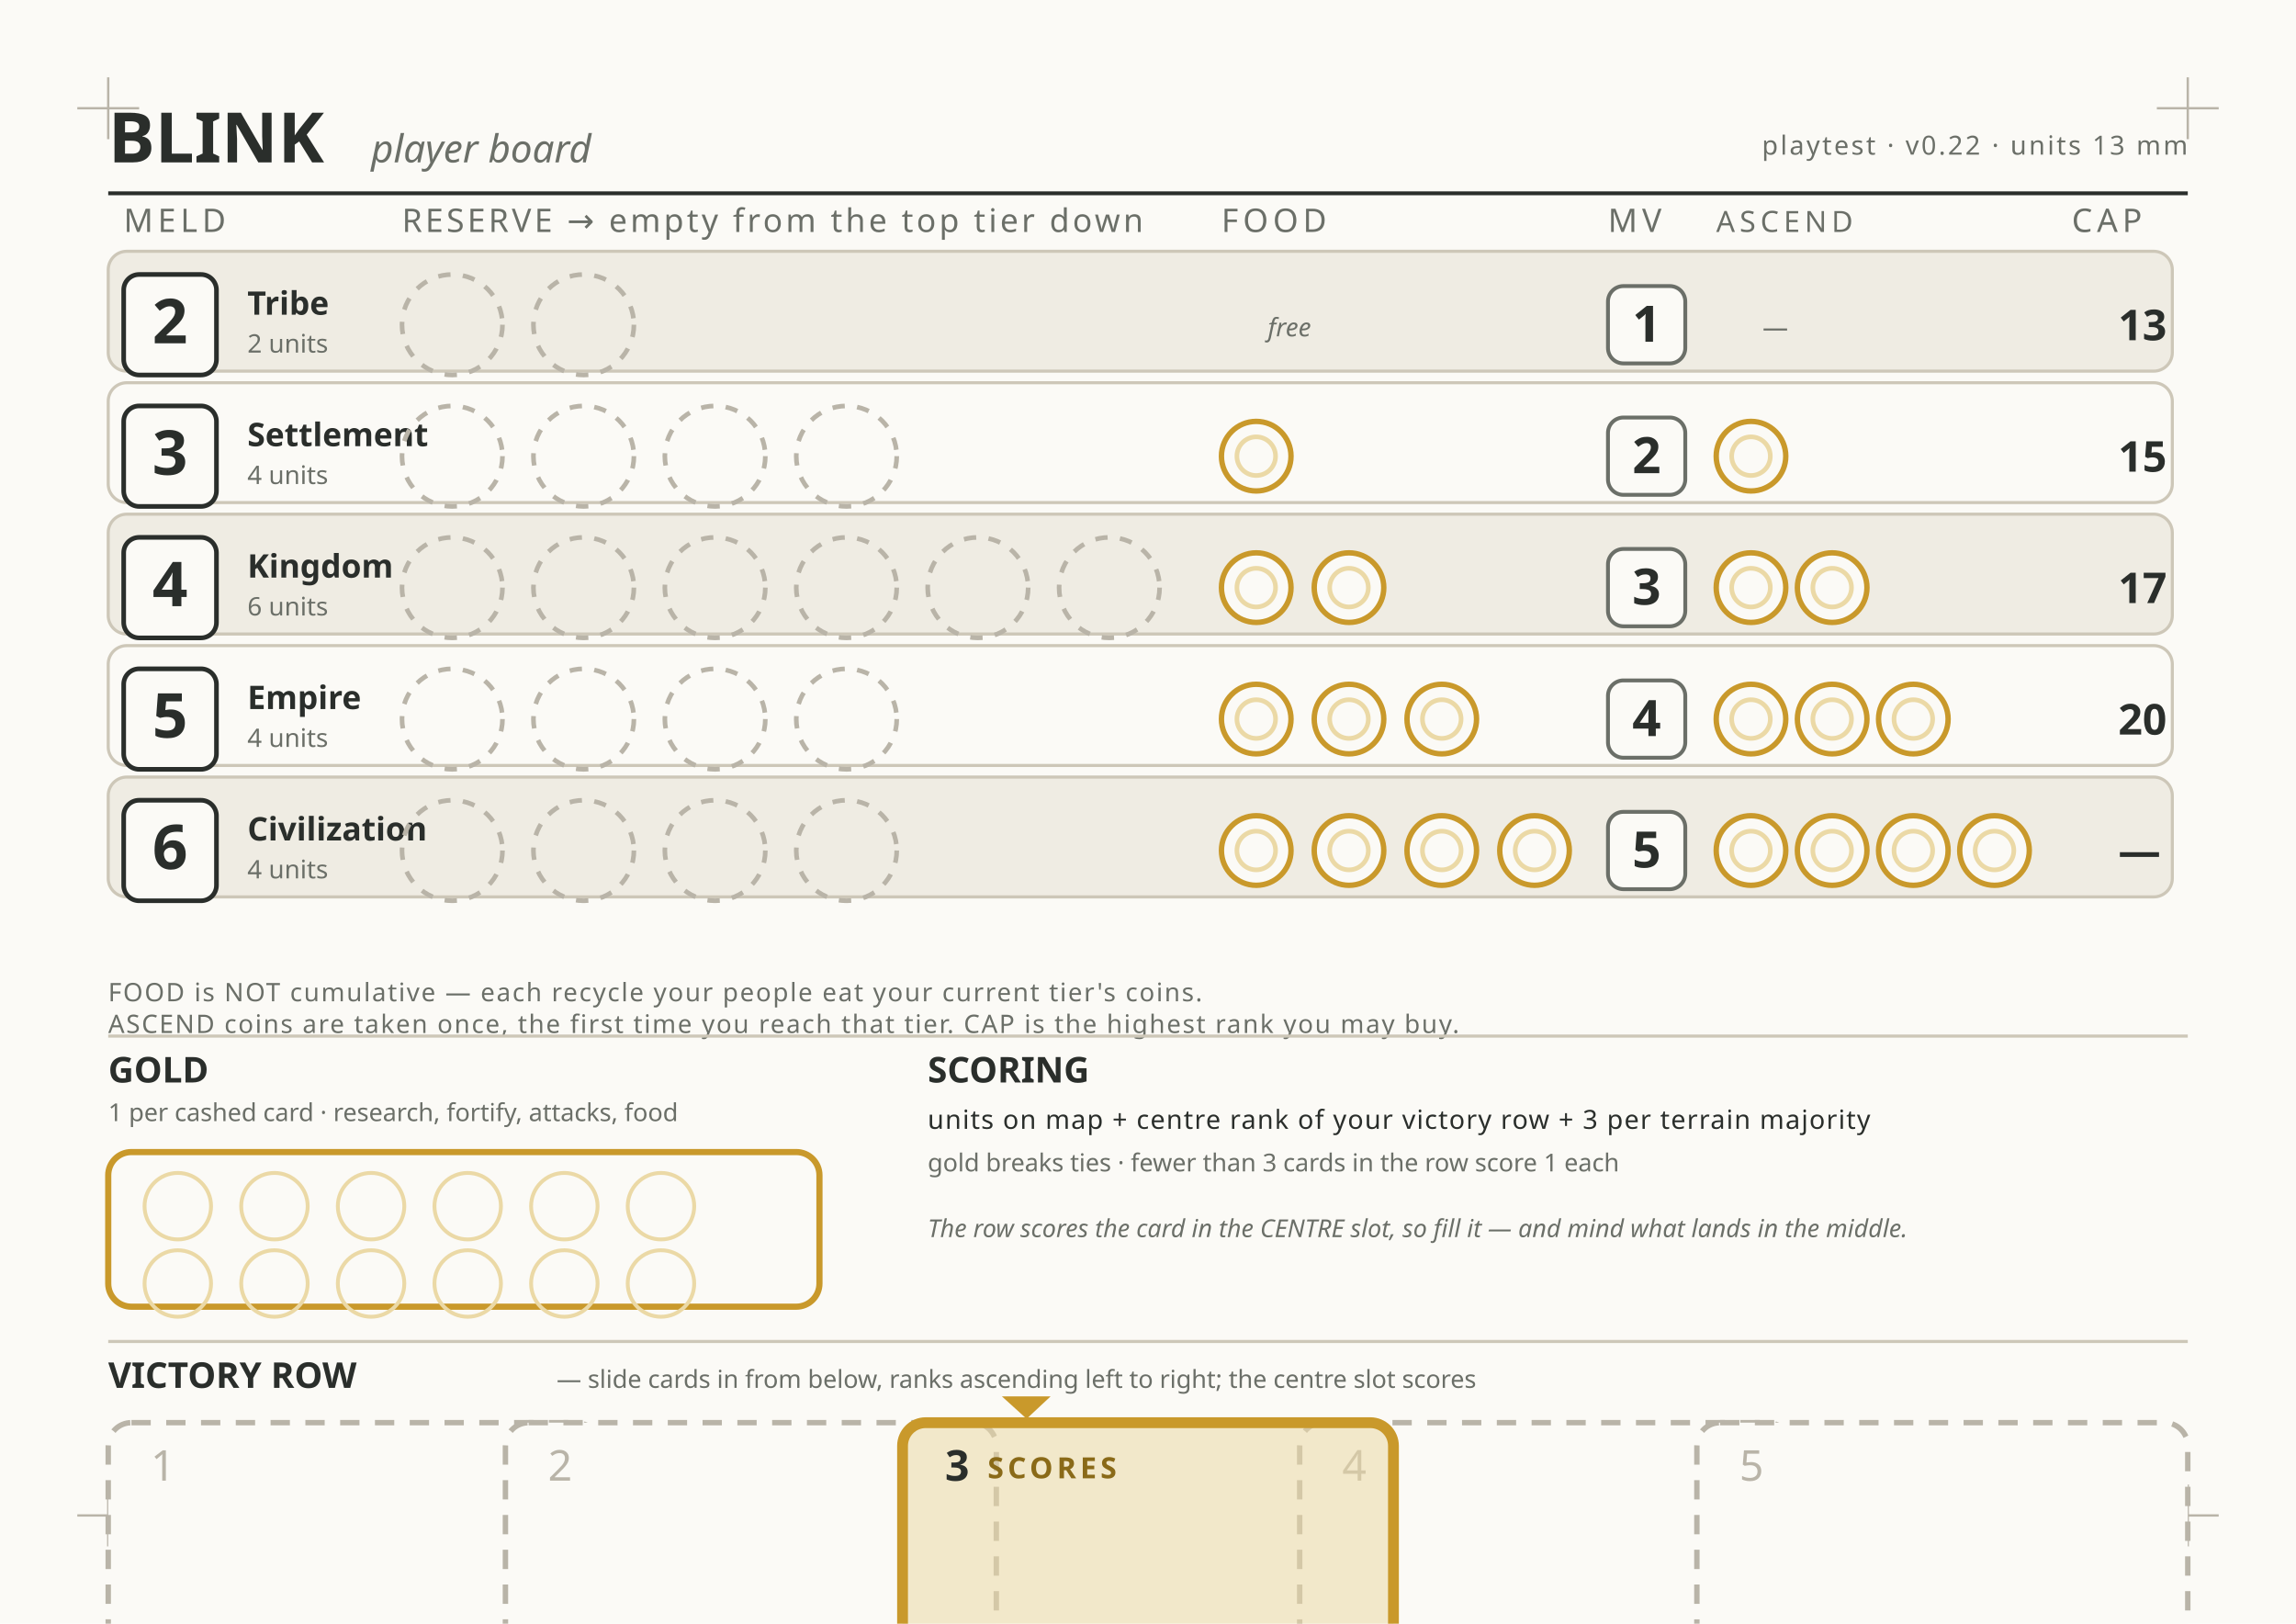
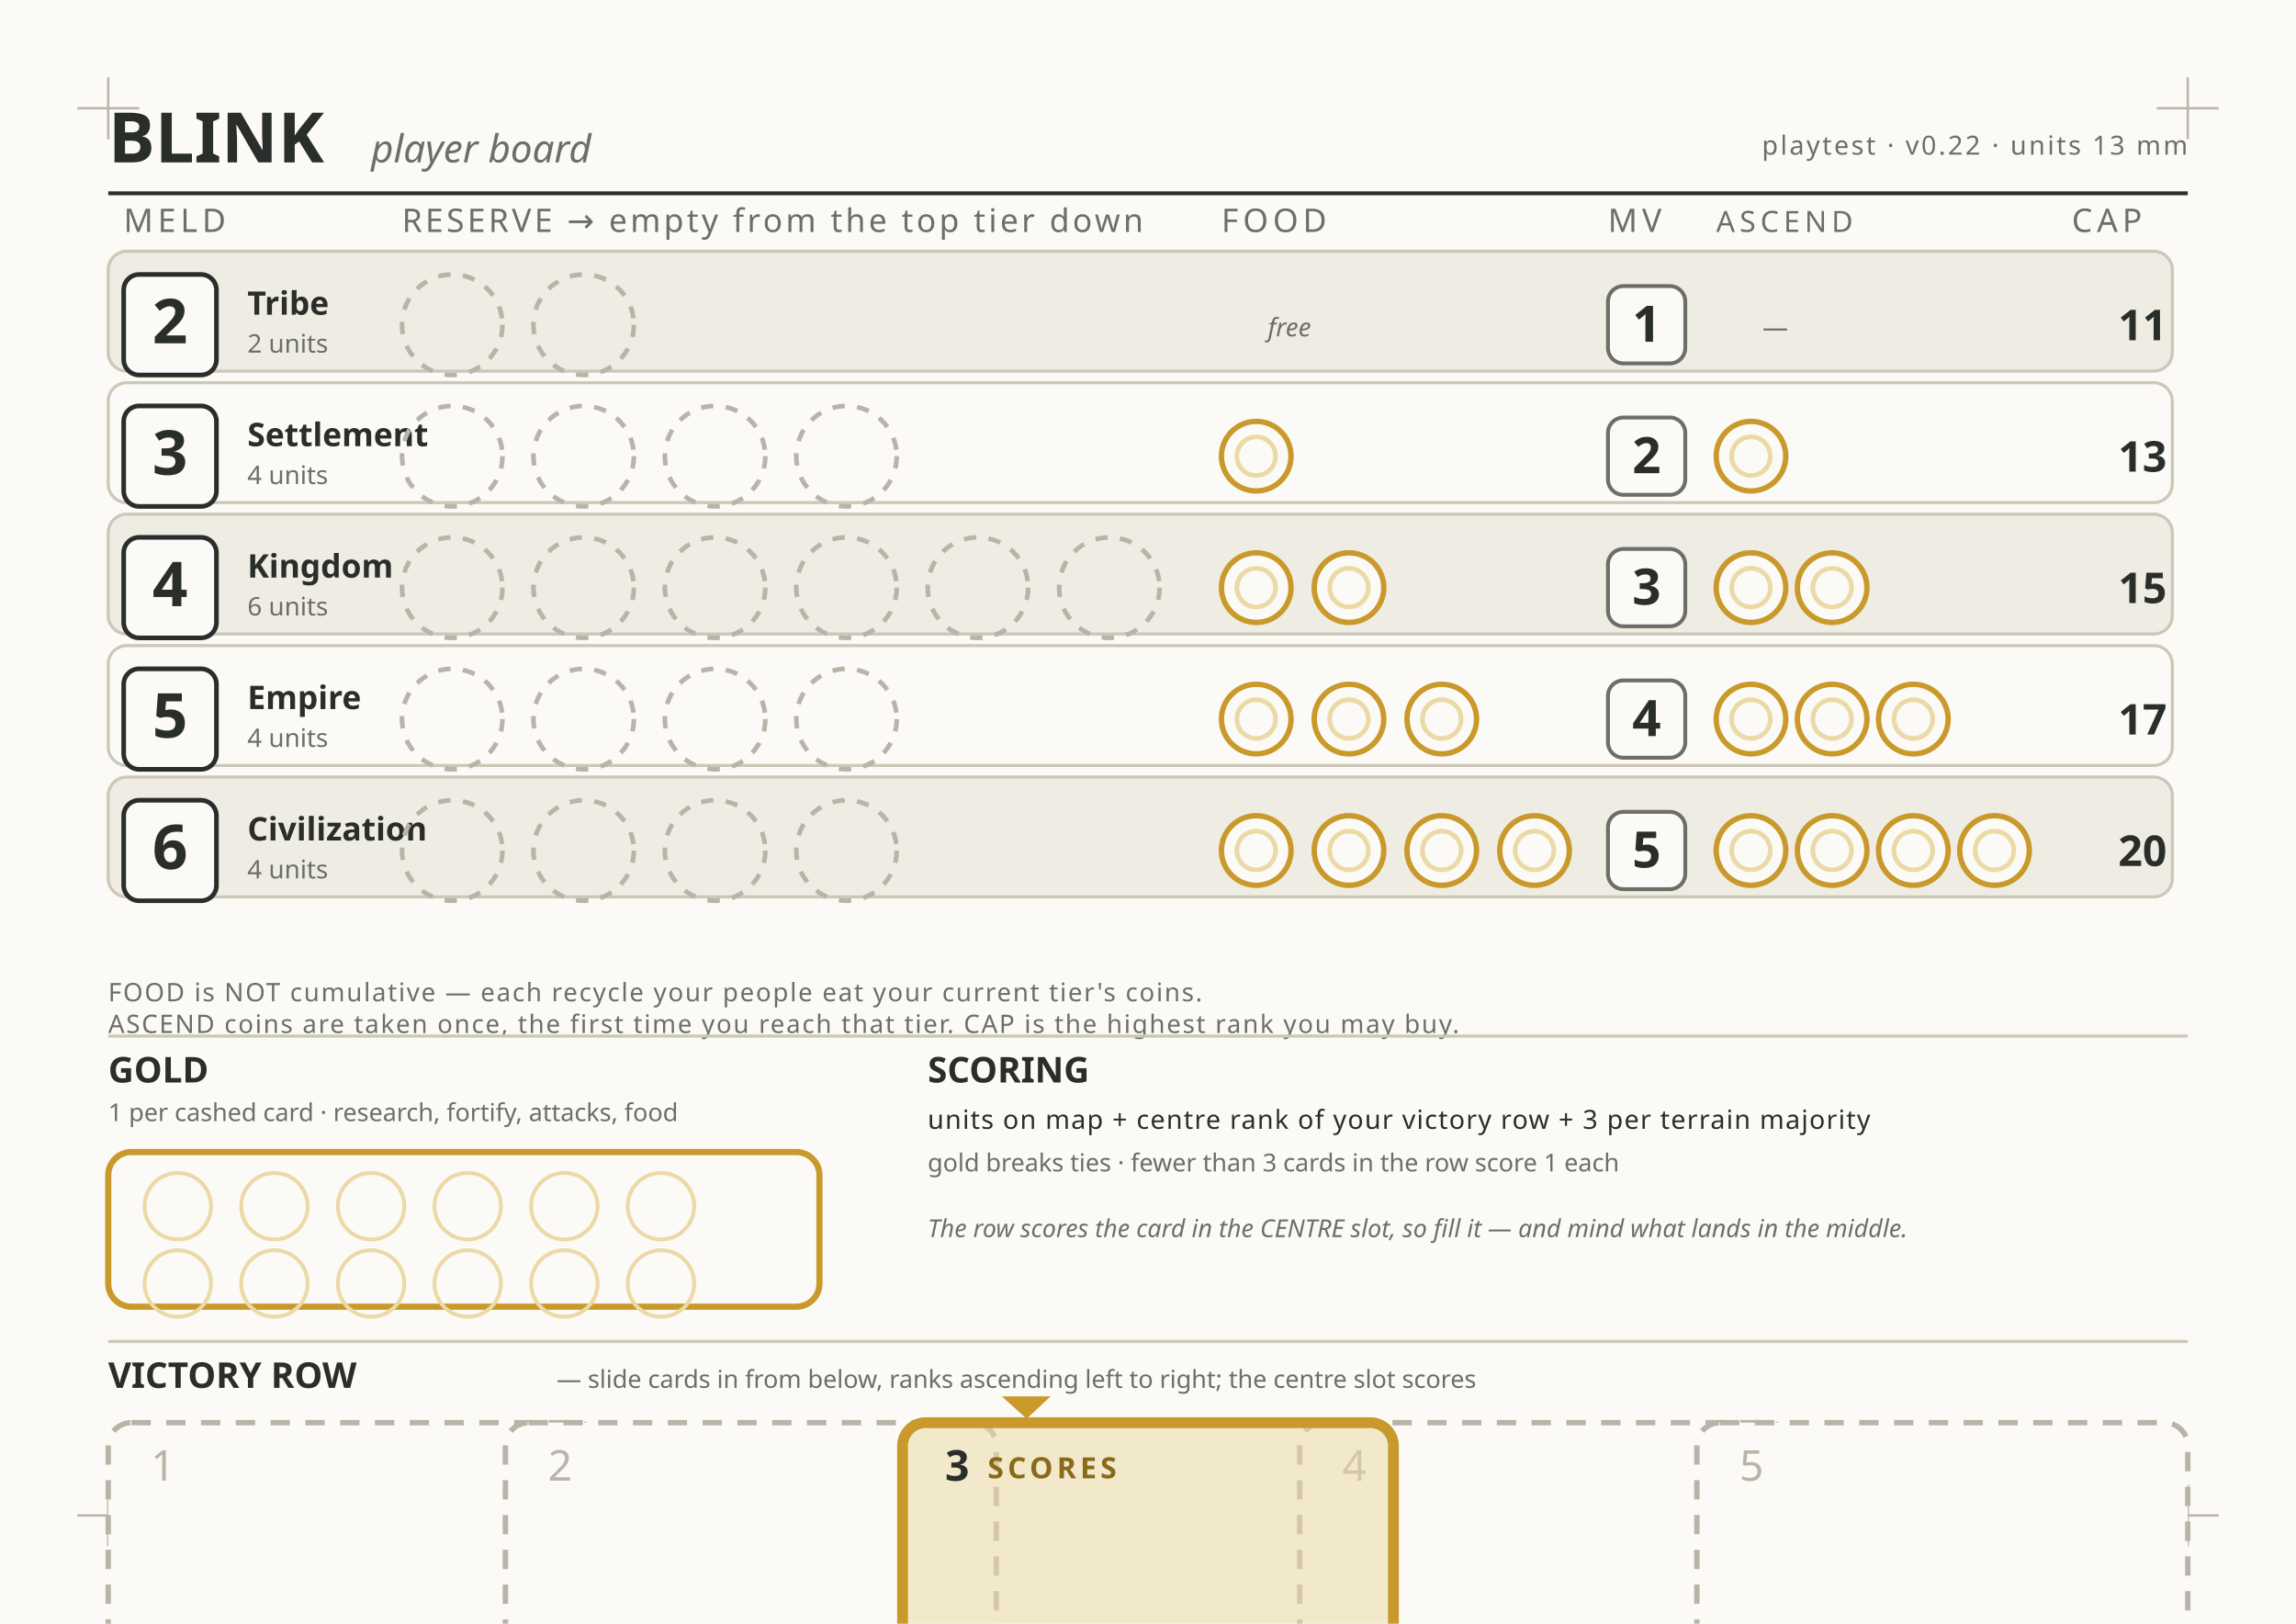
<svg xmlns="http://www.w3.org/2000/svg" width="297.0mm" height="210.0mm" viewBox="0 0 297.0 210.0">
  <rect x="0" y="0" width="297.0" height="210.0" fill="#FBFAF6" />
  <path d="M10.0 14.0 h8 M14.0 10.0 v8" stroke="#B9B4A8" stroke-width="0.3" />
  <path d="M279.0 14.0 h8 M283.0 10.0 v8" stroke="#B9B4A8" stroke-width="0.3" />
  <path d="M10.0 196.0 h8 M14.0 192.0 v8" stroke="#B9B4A8" stroke-width="0.3" />
  <path d="M279.0 196.0 h8 M283.0 192.0 v8" stroke="#B9B4A8" stroke-width="0.3" />
  <text x="14.00" y="21.00" font-family="IBM Plex Sans" font-size="9" fill="#2A2E2B" text-anchor="start" font-weight="600" letter-spacing="0" style="">BLINK</text>
  <text x="48.00" y="21.00" font-family="IBM Plex Sans" font-size="5" fill="#6B6F68" text-anchor="start" font-weight="400" letter-spacing="0" style="font-style:italic">player board</text>
  <text x="283.00" y="20.00" font-family="IBM Plex Mono" font-size="3.4" fill="#6B6F68" text-anchor="end" font-weight="400" letter-spacing="0.3" style="">playtest · v0.22 · units 13 mm</text>
  <line x1="14.0" y1="25.0" x2="283.0" y2="25.0" stroke="#2A2E2B" stroke-width="0.5" />
  <text x="158.00" y="30.00" font-family="IBM Plex Mono" font-size="4.2" fill="#6B6F68" text-anchor="start" font-weight="400" letter-spacing="0.6" style="">FOOD</text>
  <text x="208.00" y="30.00" font-family="IBM Plex Mono" font-size="4.2" fill="#6B6F68" text-anchor="start" font-weight="400" letter-spacing="0.6" style="">MV</text>
  <text x="222.00" y="30.00" font-family="IBM Plex Mono" font-size="3.8" fill="#6B6F68" text-anchor="start" font-weight="400" letter-spacing="0.6" style="">ASCEND</text>
  <text x="268.00" y="30.00" font-family="IBM Plex Mono" font-size="4.2" fill="#6B6F68" text-anchor="start" font-weight="400" letter-spacing="0.6" style="">CAP</text>
  <text x="16.00" y="30.00" font-family="IBM Plex Mono" font-size="4.2" fill="#6B6F68" text-anchor="start" font-weight="400" letter-spacing="0.6" style="">MELD</text>
  <text x="52.00" y="30.00" font-family="IBM Plex Mono" font-size="4.2" fill="#6B6F68" text-anchor="start" font-weight="400" letter-spacing="0.4" style="">RESERVE  →  empty from the top tier down</text>
  <rect x="14.0" y="32.5" width="267.0" height="15.5" rx="2.4" fill="#EFECE3" stroke="#CDC7B8" stroke-width="0.4" />
  <rect x="16.0" y="35.5" width="12" height="13.0" rx="2" fill="#FBFAF6" stroke="#2A2E2B" stroke-width="0.6" />
  <text x="22.00" y="44.40" font-family="IBM Plex Sans" font-size="8" fill="#2A2E2B" text-anchor="middle" font-weight="600" letter-spacing="0" style="">2</text>
  <text x="32.00" y="40.70" font-family="IBM Plex Sans" font-size="4.2" fill="#2A2E2B" text-anchor="start" font-weight="600" letter-spacing="0" style="">Tribe</text>
  <text x="32.00" y="45.60" font-family="IBM Plex Mono" font-size="3.3" fill="#6B6F68" text-anchor="start" font-weight="400" letter-spacing="0" style="">2 units</text>
  <circle cx="58.50" cy="42.00" r="6.50" fill="none" stroke="#B9B4A8" stroke-width="0.6" stroke-dasharray="1.6 1.6" />
  <circle cx="75.50" cy="42.00" r="6.50" fill="none" stroke="#B9B4A8" stroke-width="0.6" stroke-dasharray="1.6 1.6" />
  <text x="164.00" y="43.50" font-family="IBM Plex Mono" font-size="3.3" fill="#6B6F68" text-anchor="start" font-weight="400" letter-spacing="0" style="font-style:italic">free</text>
  <rect x="208.0" y="37.0" width="10" height="10.0" rx="2" fill="#FBFAF6" stroke="#6B6F68" stroke-width="0.5" />
  <text x="213.00" y="44.20" font-family="IBM Plex Sans" font-size="6.5" fill="#2A2E2B" text-anchor="middle" font-weight="600" letter-spacing="0" style="">1</text>
  <text x="228.00" y="43.50" font-family="IBM Plex Mono" font-size="3.3" fill="#6B6F68" text-anchor="start" font-weight="400" letter-spacing="0" style="">—</text>
-   <text x="274.00" y="44.00" font-family="IBM Plex Sans" font-size="5.5" fill="#2A2E2B" text-anchor="start" font-weight="600" letter-spacing="0" style="">13</text>
+   <text x="274.00" y="44.00" font-family="IBM Plex Sans" font-size="5.5" fill="#2A2E2B" text-anchor="start" font-weight="600" letter-spacing="0" style="">11</text>
  <rect x="14.0" y="49.5" width="267.0" height="15.5" rx="2.4" fill="#FBFAF6" stroke="#CDC7B8" stroke-width="0.4" />
  <rect x="16.0" y="52.5" width="12" height="13.0" rx="2" fill="#FBFAF6" stroke="#2A2E2B" stroke-width="0.6" />
  <text x="22.00" y="61.40" font-family="IBM Plex Sans" font-size="8" fill="#2A2E2B" text-anchor="middle" font-weight="600" letter-spacing="0" style="">3</text>
  <text x="32.00" y="57.70" font-family="IBM Plex Sans" font-size="4.2" fill="#2A2E2B" text-anchor="start" font-weight="600" letter-spacing="0" style="">Settlement</text>
  <text x="32.00" y="62.60" font-family="IBM Plex Mono" font-size="3.3" fill="#6B6F68" text-anchor="start" font-weight="400" letter-spacing="0" style="">4 units</text>
  <circle cx="58.50" cy="59.00" r="6.50" fill="none" stroke="#B9B4A8" stroke-width="0.6" stroke-dasharray="1.6 1.6" />
  <circle cx="75.50" cy="59.00" r="6.50" fill="none" stroke="#B9B4A8" stroke-width="0.6" stroke-dasharray="1.6 1.6" />
  <circle cx="92.50" cy="59.00" r="6.50" fill="none" stroke="#B9B4A8" stroke-width="0.6" stroke-dasharray="1.6 1.6" />
  <circle cx="109.50" cy="59.00" r="6.50" fill="none" stroke="#B9B4A8" stroke-width="0.6" stroke-dasharray="1.6 1.6" />
  <circle cx="162.50" cy="59.00" r="4.50" fill="#FBFAF6" stroke="#C9992B" stroke-width="0.7" />
  <circle cx="162.50" cy="59.00" r="2.50" fill="none" stroke="#EBD9A6" stroke-width="0.6" />
  <rect x="208.0" y="54.0" width="10" height="10.0" rx="2" fill="#FBFAF6" stroke="#6B6F68" stroke-width="0.5" />
  <text x="213.00" y="61.20" font-family="IBM Plex Sans" font-size="6.5" fill="#2A2E2B" text-anchor="middle" font-weight="600" letter-spacing="0" style="">2</text>
  <circle cx="226.50" cy="59.00" r="4.50" fill="#FBFAF6" stroke="#C9992B" stroke-width="0.7" />
  <circle cx="226.50" cy="59.00" r="2.50" fill="none" stroke="#EBD9A6" stroke-width="0.6" />
-   <text x="274.00" y="61.00" font-family="IBM Plex Sans" font-size="5.5" fill="#2A2E2B" text-anchor="start" font-weight="600" letter-spacing="0" style="">15</text>
+   <text x="274.00" y="61.00" font-family="IBM Plex Sans" font-size="5.5" fill="#2A2E2B" text-anchor="start" font-weight="600" letter-spacing="0" style="">13</text>
  <rect x="14.0" y="66.5" width="267.0" height="15.5" rx="2.4" fill="#EFECE3" stroke="#CDC7B8" stroke-width="0.4" />
  <rect x="16.0" y="69.5" width="12" height="13.0" rx="2" fill="#FBFAF6" stroke="#2A2E2B" stroke-width="0.6" />
  <text x="22.00" y="78.40" font-family="IBM Plex Sans" font-size="8" fill="#2A2E2B" text-anchor="middle" font-weight="600" letter-spacing="0" style="">4</text>
  <text x="32.00" y="74.70" font-family="IBM Plex Sans" font-size="4.2" fill="#2A2E2B" text-anchor="start" font-weight="600" letter-spacing="0" style="">Kingdom</text>
  <text x="32.00" y="79.60" font-family="IBM Plex Mono" font-size="3.3" fill="#6B6F68" text-anchor="start" font-weight="400" letter-spacing="0" style="">6 units</text>
  <circle cx="58.50" cy="76.00" r="6.50" fill="none" stroke="#B9B4A8" stroke-width="0.6" stroke-dasharray="1.6 1.6" />
  <circle cx="75.50" cy="76.00" r="6.50" fill="none" stroke="#B9B4A8" stroke-width="0.6" stroke-dasharray="1.6 1.6" />
  <circle cx="92.50" cy="76.00" r="6.50" fill="none" stroke="#B9B4A8" stroke-width="0.6" stroke-dasharray="1.6 1.6" />
  <circle cx="109.50" cy="76.00" r="6.50" fill="none" stroke="#B9B4A8" stroke-width="0.6" stroke-dasharray="1.6 1.6" />
  <circle cx="126.50" cy="76.00" r="6.50" fill="none" stroke="#B9B4A8" stroke-width="0.6" stroke-dasharray="1.6 1.6" />
  <circle cx="143.50" cy="76.00" r="6.50" fill="none" stroke="#B9B4A8" stroke-width="0.6" stroke-dasharray="1.6 1.6" />
  <circle cx="162.50" cy="76.00" r="4.50" fill="#FBFAF6" stroke="#C9992B" stroke-width="0.7" />
  <circle cx="162.50" cy="76.00" r="2.50" fill="none" stroke="#EBD9A6" stroke-width="0.6" />
  <circle cx="174.50" cy="76.00" r="4.50" fill="#FBFAF6" stroke="#C9992B" stroke-width="0.7" />
  <circle cx="174.50" cy="76.00" r="2.50" fill="none" stroke="#EBD9A6" stroke-width="0.6" />
  <rect x="208.0" y="71.0" width="10" height="10.0" rx="2" fill="#FBFAF6" stroke="#6B6F68" stroke-width="0.5" />
  <text x="213.00" y="78.20" font-family="IBM Plex Sans" font-size="6.5" fill="#2A2E2B" text-anchor="middle" font-weight="600" letter-spacing="0" style="">3</text>
  <circle cx="226.50" cy="76.00" r="4.50" fill="#FBFAF6" stroke="#C9992B" stroke-width="0.7" />
  <circle cx="226.50" cy="76.00" r="2.50" fill="none" stroke="#EBD9A6" stroke-width="0.6" />
  <circle cx="237.00" cy="76.00" r="4.50" fill="#FBFAF6" stroke="#C9992B" stroke-width="0.7" />
  <circle cx="237.00" cy="76.00" r="2.50" fill="none" stroke="#EBD9A6" stroke-width="0.6" />
-   <text x="274.00" y="78.00" font-family="IBM Plex Sans" font-size="5.5" fill="#2A2E2B" text-anchor="start" font-weight="600" letter-spacing="0" style="">17</text>
+   <text x="274.00" y="78.00" font-family="IBM Plex Sans" font-size="5.5" fill="#2A2E2B" text-anchor="start" font-weight="600" letter-spacing="0" style="">15</text>
  <rect x="14.0" y="83.5" width="267.0" height="15.5" rx="2.4" fill="#FBFAF6" stroke="#CDC7B8" stroke-width="0.4" />
  <rect x="16.0" y="86.5" width="12" height="13.0" rx="2" fill="#FBFAF6" stroke="#2A2E2B" stroke-width="0.6" />
  <text x="22.00" y="95.40" font-family="IBM Plex Sans" font-size="8" fill="#2A2E2B" text-anchor="middle" font-weight="600" letter-spacing="0" style="">5</text>
  <text x="32.00" y="91.70" font-family="IBM Plex Sans" font-size="4.2" fill="#2A2E2B" text-anchor="start" font-weight="600" letter-spacing="0" style="">Empire</text>
  <text x="32.00" y="96.60" font-family="IBM Plex Mono" font-size="3.3" fill="#6B6F68" text-anchor="start" font-weight="400" letter-spacing="0" style="">4 units</text>
  <circle cx="58.50" cy="93.00" r="6.50" fill="none" stroke="#B9B4A8" stroke-width="0.6" stroke-dasharray="1.6 1.6" />
  <circle cx="75.50" cy="93.00" r="6.50" fill="none" stroke="#B9B4A8" stroke-width="0.6" stroke-dasharray="1.6 1.6" />
  <circle cx="92.50" cy="93.00" r="6.50" fill="none" stroke="#B9B4A8" stroke-width="0.6" stroke-dasharray="1.6 1.6" />
  <circle cx="109.50" cy="93.00" r="6.50" fill="none" stroke="#B9B4A8" stroke-width="0.6" stroke-dasharray="1.6 1.6" />
  <circle cx="162.50" cy="93.00" r="4.50" fill="#FBFAF6" stroke="#C9992B" stroke-width="0.7" />
  <circle cx="162.50" cy="93.00" r="2.50" fill="none" stroke="#EBD9A6" stroke-width="0.6" />
  <circle cx="174.50" cy="93.00" r="4.50" fill="#FBFAF6" stroke="#C9992B" stroke-width="0.7" />
  <circle cx="174.50" cy="93.00" r="2.50" fill="none" stroke="#EBD9A6" stroke-width="0.6" />
  <circle cx="186.50" cy="93.00" r="4.50" fill="#FBFAF6" stroke="#C9992B" stroke-width="0.7" />
  <circle cx="186.50" cy="93.00" r="2.50" fill="none" stroke="#EBD9A6" stroke-width="0.6" />
  <rect x="208.0" y="88.0" width="10" height="10.0" rx="2" fill="#FBFAF6" stroke="#6B6F68" stroke-width="0.5" />
  <text x="213.00" y="95.20" font-family="IBM Plex Sans" font-size="6.5" fill="#2A2E2B" text-anchor="middle" font-weight="600" letter-spacing="0" style="">4</text>
  <circle cx="226.50" cy="93.00" r="4.50" fill="#FBFAF6" stroke="#C9992B" stroke-width="0.7" />
  <circle cx="226.50" cy="93.00" r="2.50" fill="none" stroke="#EBD9A6" stroke-width="0.6" />
  <circle cx="237.00" cy="93.00" r="4.50" fill="#FBFAF6" stroke="#C9992B" stroke-width="0.7" />
  <circle cx="237.00" cy="93.00" r="2.50" fill="none" stroke="#EBD9A6" stroke-width="0.6" />
  <circle cx="247.50" cy="93.00" r="4.50" fill="#FBFAF6" stroke="#C9992B" stroke-width="0.7" />
  <circle cx="247.50" cy="93.00" r="2.50" fill="none" stroke="#EBD9A6" stroke-width="0.6" />
-   <text x="274.00" y="95.00" font-family="IBM Plex Sans" font-size="5.5" fill="#2A2E2B" text-anchor="start" font-weight="600" letter-spacing="0" style="">20</text>
+   <text x="274.00" y="95.00" font-family="IBM Plex Sans" font-size="5.5" fill="#2A2E2B" text-anchor="start" font-weight="600" letter-spacing="0" style="">17</text>
  <rect x="14.0" y="100.5" width="267.0" height="15.5" rx="2.4" fill="#EFECE3" stroke="#CDC7B8" stroke-width="0.4" />
  <rect x="16.0" y="103.5" width="12" height="13.0" rx="2" fill="#FBFAF6" stroke="#2A2E2B" stroke-width="0.6" />
  <text x="22.00" y="112.40" font-family="IBM Plex Sans" font-size="8" fill="#2A2E2B" text-anchor="middle" font-weight="600" letter-spacing="0" style="">6</text>
  <text x="32.00" y="108.70" font-family="IBM Plex Sans" font-size="4.2" fill="#2A2E2B" text-anchor="start" font-weight="600" letter-spacing="0" style="">Civilization</text>
  <text x="32.00" y="113.60" font-family="IBM Plex Mono" font-size="3.3" fill="#6B6F68" text-anchor="start" font-weight="400" letter-spacing="0" style="">4 units</text>
  <circle cx="58.50" cy="110.00" r="6.50" fill="none" stroke="#B9B4A8" stroke-width="0.6" stroke-dasharray="1.6 1.6" />
  <circle cx="75.50" cy="110.00" r="6.50" fill="none" stroke="#B9B4A8" stroke-width="0.6" stroke-dasharray="1.6 1.6" />
  <circle cx="92.50" cy="110.00" r="6.50" fill="none" stroke="#B9B4A8" stroke-width="0.6" stroke-dasharray="1.6 1.6" />
  <circle cx="109.50" cy="110.00" r="6.50" fill="none" stroke="#B9B4A8" stroke-width="0.6" stroke-dasharray="1.6 1.6" />
  <circle cx="162.50" cy="110.00" r="4.50" fill="#FBFAF6" stroke="#C9992B" stroke-width="0.7" />
  <circle cx="162.50" cy="110.00" r="2.50" fill="none" stroke="#EBD9A6" stroke-width="0.6" />
  <circle cx="174.50" cy="110.00" r="4.50" fill="#FBFAF6" stroke="#C9992B" stroke-width="0.7" />
  <circle cx="174.50" cy="110.00" r="2.50" fill="none" stroke="#EBD9A6" stroke-width="0.6" />
  <circle cx="186.50" cy="110.00" r="4.50" fill="#FBFAF6" stroke="#C9992B" stroke-width="0.7" />
  <circle cx="186.50" cy="110.00" r="2.50" fill="none" stroke="#EBD9A6" stroke-width="0.6" />
  <circle cx="198.50" cy="110.00" r="4.50" fill="#FBFAF6" stroke="#C9992B" stroke-width="0.7" />
  <circle cx="198.50" cy="110.00" r="2.50" fill="none" stroke="#EBD9A6" stroke-width="0.6" />
  <rect x="208.0" y="105.0" width="10" height="10.0" rx="2" fill="#FBFAF6" stroke="#6B6F68" stroke-width="0.5" />
  <text x="213.00" y="112.20" font-family="IBM Plex Sans" font-size="6.5" fill="#2A2E2B" text-anchor="middle" font-weight="600" letter-spacing="0" style="">5</text>
  <circle cx="226.50" cy="110.00" r="4.50" fill="#FBFAF6" stroke="#C9992B" stroke-width="0.7" />
  <circle cx="226.50" cy="110.00" r="2.50" fill="none" stroke="#EBD9A6" stroke-width="0.6" />
  <circle cx="237.00" cy="110.00" r="4.50" fill="#FBFAF6" stroke="#C9992B" stroke-width="0.7" />
  <circle cx="237.00" cy="110.00" r="2.50" fill="none" stroke="#EBD9A6" stroke-width="0.6" />
  <circle cx="247.50" cy="110.00" r="4.50" fill="#FBFAF6" stroke="#C9992B" stroke-width="0.7" />
  <circle cx="247.50" cy="110.00" r="2.50" fill="none" stroke="#EBD9A6" stroke-width="0.6" />
  <circle cx="258.00" cy="110.00" r="4.50" fill="#FBFAF6" stroke="#C9992B" stroke-width="0.7" />
  <circle cx="258.00" cy="110.00" r="2.50" fill="none" stroke="#EBD9A6" stroke-width="0.6" />
-   <text x="274.00" y="112.00" font-family="IBM Plex Sans" font-size="5.5" fill="#2A2E2B" text-anchor="start" font-weight="600" letter-spacing="0" style="">—</text>
+   <text x="274.00" y="112.00" font-family="IBM Plex Sans" font-size="5.5" fill="#2A2E2B" text-anchor="start" font-weight="600" letter-spacing="0" style="">20</text>
  <text x="14.00" y="129.50" font-family="IBM Plex Mono" font-size="3.3" fill="#6B6F68" text-anchor="start" font-weight="400" letter-spacing="0.2" style="">FOOD is NOT cumulative — each recycle your people eat your current tier's coins.</text>
  <text x="14.00" y="133.60" font-family="IBM Plex Mono" font-size="3.3" fill="#6B6F68" text-anchor="start" font-weight="400" letter-spacing="0.2" style="">ASCEND coins are taken once, the first time you reach that tier. CAP is the highest rank you may buy.</text>
  <line x1="14.0" y1="134.0" x2="283.0" y2="134.0" stroke="#CDC7B8" stroke-width="0.4" />
  <text x="14.00" y="140.00" font-family="IBM Plex Sans" font-size="4.6" fill="#2A2E2B" text-anchor="start" font-weight="600" letter-spacing="0" style="">GOLD</text>
  <text x="14.00" y="145.00" font-family="IBM Plex Mono" font-size="3.2" fill="#6B6F68" text-anchor="start" font-weight="400" letter-spacing="0" style="">1 per cashed card · research, fortify, attacks, food</text>
  <rect x="14.0" y="149.0" width="92" height="20" rx="3" fill="#FBFAF6" stroke="#C9992B" stroke-width="0.8" />
  <circle cx="23.00" cy="156.00" r="4.3" fill="none" stroke="#EBD9A6" stroke-width="0.5" />
  <circle cx="35.50" cy="156.00" r="4.3" fill="none" stroke="#EBD9A6" stroke-width="0.5" />
  <circle cx="48.00" cy="156.00" r="4.3" fill="none" stroke="#EBD9A6" stroke-width="0.5" />
  <circle cx="60.50" cy="156.00" r="4.3" fill="none" stroke="#EBD9A6" stroke-width="0.5" />
  <circle cx="73.00" cy="156.00" r="4.3" fill="none" stroke="#EBD9A6" stroke-width="0.5" />
  <circle cx="85.50" cy="156.00" r="4.3" fill="none" stroke="#EBD9A6" stroke-width="0.5" />
  <circle cx="23.00" cy="166.00" r="4.3" fill="none" stroke="#EBD9A6" stroke-width="0.5" />
  <circle cx="35.50" cy="166.00" r="4.3" fill="none" stroke="#EBD9A6" stroke-width="0.5" />
  <circle cx="48.00" cy="166.00" r="4.3" fill="none" stroke="#EBD9A6" stroke-width="0.5" />
  <circle cx="60.50" cy="166.00" r="4.3" fill="none" stroke="#EBD9A6" stroke-width="0.5" />
  <circle cx="73.00" cy="166.00" r="4.3" fill="none" stroke="#EBD9A6" stroke-width="0.5" />
  <circle cx="85.50" cy="166.00" r="4.3" fill="none" stroke="#EBD9A6" stroke-width="0.5" />
  <text x="120.00" y="140.00" font-family="IBM Plex Sans" font-size="4.6" fill="#2A2E2B" text-anchor="start" font-weight="600" letter-spacing="0" style="">SCORING</text>
  <text x="120.00" y="146.00" font-family="IBM Plex Mono" font-size="3.4" fill="#2A2E2B" text-anchor="start" font-weight="400" letter-spacing="0.15" style="">units on map  +  centre rank of your victory row  +  3 per terrain majority</text>
  <text x="120.00" y="151.50" font-family="IBM Plex Mono" font-size="3.2" fill="#6B6F68" text-anchor="start" font-weight="400" letter-spacing="0" style="">gold breaks ties · fewer than 3 cards in the row score 1 each</text>
  <text x="120.00" y="160.00" font-family="IBM Plex Mono" font-size="3.2" fill="#6B6F68" text-anchor="start" font-weight="400" letter-spacing="0" style="font-style:italic">The row scores the card in the CENTRE slot, so fill it — and mind what lands in the middle.</text>
  <text x="14.00" y="179.50" font-family="IBM Plex Sans" font-size="4.6" fill="#2A2E2B" text-anchor="start" font-weight="600" letter-spacing="0" style="">VICTORY ROW</text>
  <text x="72.00" y="179.50" font-family="IBM Plex Mono" font-size="3.2" fill="#6B6F68" text-anchor="start" font-weight="400" letter-spacing="0" style="">— slide cards in from below, ranks ascending left to right; the centre slot scores</text>
  <clipPath id="sheet">
    <rect x="0" y="0" width="297.0" height="210.0" />
  </clipPath>
  <g clip-path="url(#sheet)">
    <rect x="14.00" y="184.0" width="63.5" height="88.9" rx="3" fill="#FBFAF6" stroke="#B9B4A8" stroke-width="0.7" stroke-dasharray="2.5 2" />
    <text x="19.50" y="191.50" font-family="IBM Plex Sans" font-size="5.5" fill="#B9B4A8" text-anchor="start" font-weight="400" letter-spacing="0" style="">1</text>
    <rect x="65.38" y="184.0" width="63.5" height="88.9" rx="3" fill="#FBFAF6" stroke="#B9B4A8" stroke-width="0.7" stroke-dasharray="2.5 2" />
    <text x="70.88" y="191.50" font-family="IBM Plex Sans" font-size="5.5" fill="#B9B4A8" text-anchor="start" font-weight="400" letter-spacing="0" style="">2</text>
    <rect x="168.12" y="184.0" width="63.5" height="88.9" rx="3" fill="#FBFAF6" stroke="#B9B4A8" stroke-width="0.7" stroke-dasharray="2.5 2" />
    <text x="173.62" y="191.50" font-family="IBM Plex Sans" font-size="5.5" fill="#B9B4A8" text-anchor="start" font-weight="400" letter-spacing="0" style="">4</text>
    <rect x="219.50" y="184.0" width="63.5" height="88.9" rx="3" fill="#FBFAF6" stroke="#B9B4A8" stroke-width="0.7" stroke-dasharray="2.5 2" />
    <text x="225.00" y="191.50" font-family="IBM Plex Sans" font-size="5.5" fill="#B9B4A8" text-anchor="start" font-weight="400" letter-spacing="0" style="">5</text>
    <rect x="116.75" y="184.0" width="63.5" height="88.9" rx="3" fill="#EBD9A6" fill-opacity="0.55" stroke="#C9992B" stroke-width="1.4" />
    <text x="122.25" y="191.50" font-family="IBM Plex Sans" font-size="5.5" fill="#2A2E2B" text-anchor="start" font-weight="600" letter-spacing="0" style="">3</text>
    <text x="127.75" y="191.20" font-family="IBM Plex Mono" font-size="3.8" fill="#8A6A18" text-anchor="start" font-weight="600" letter-spacing="0.5" style="">SCORES</text>
    <path d="M129.6 180.6 L132.8 183.5 L135.9 180.6 Z" fill="#C9992B" />
  </g>
  <line x1="14.0" y1="173.5" x2="283.0" y2="173.5" stroke="#CDC7B8" stroke-width="0.4" />
</svg>
